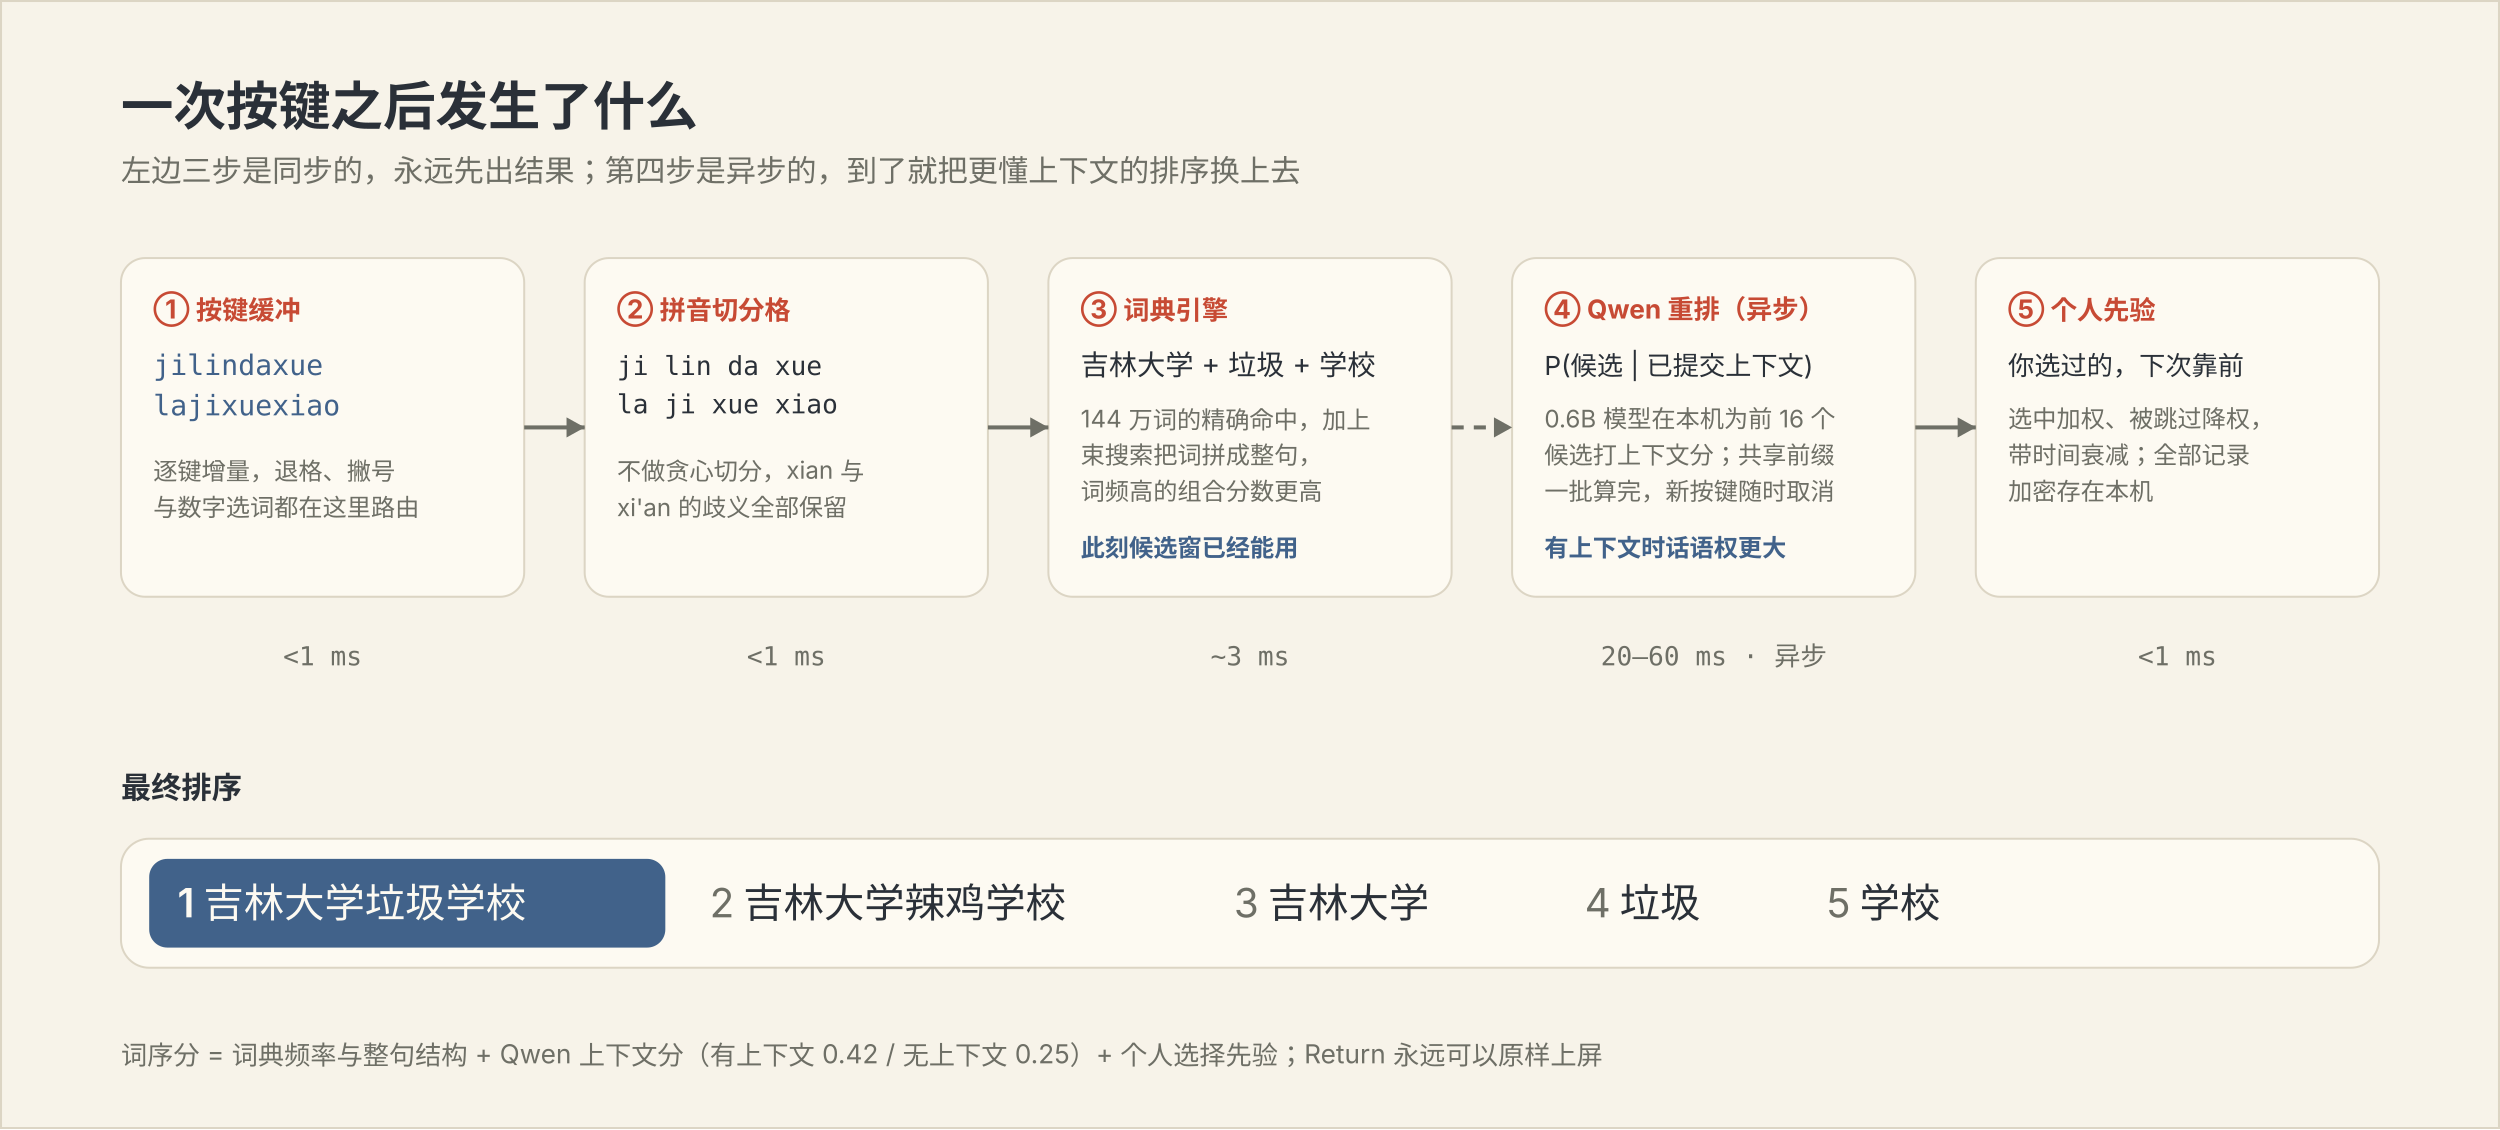
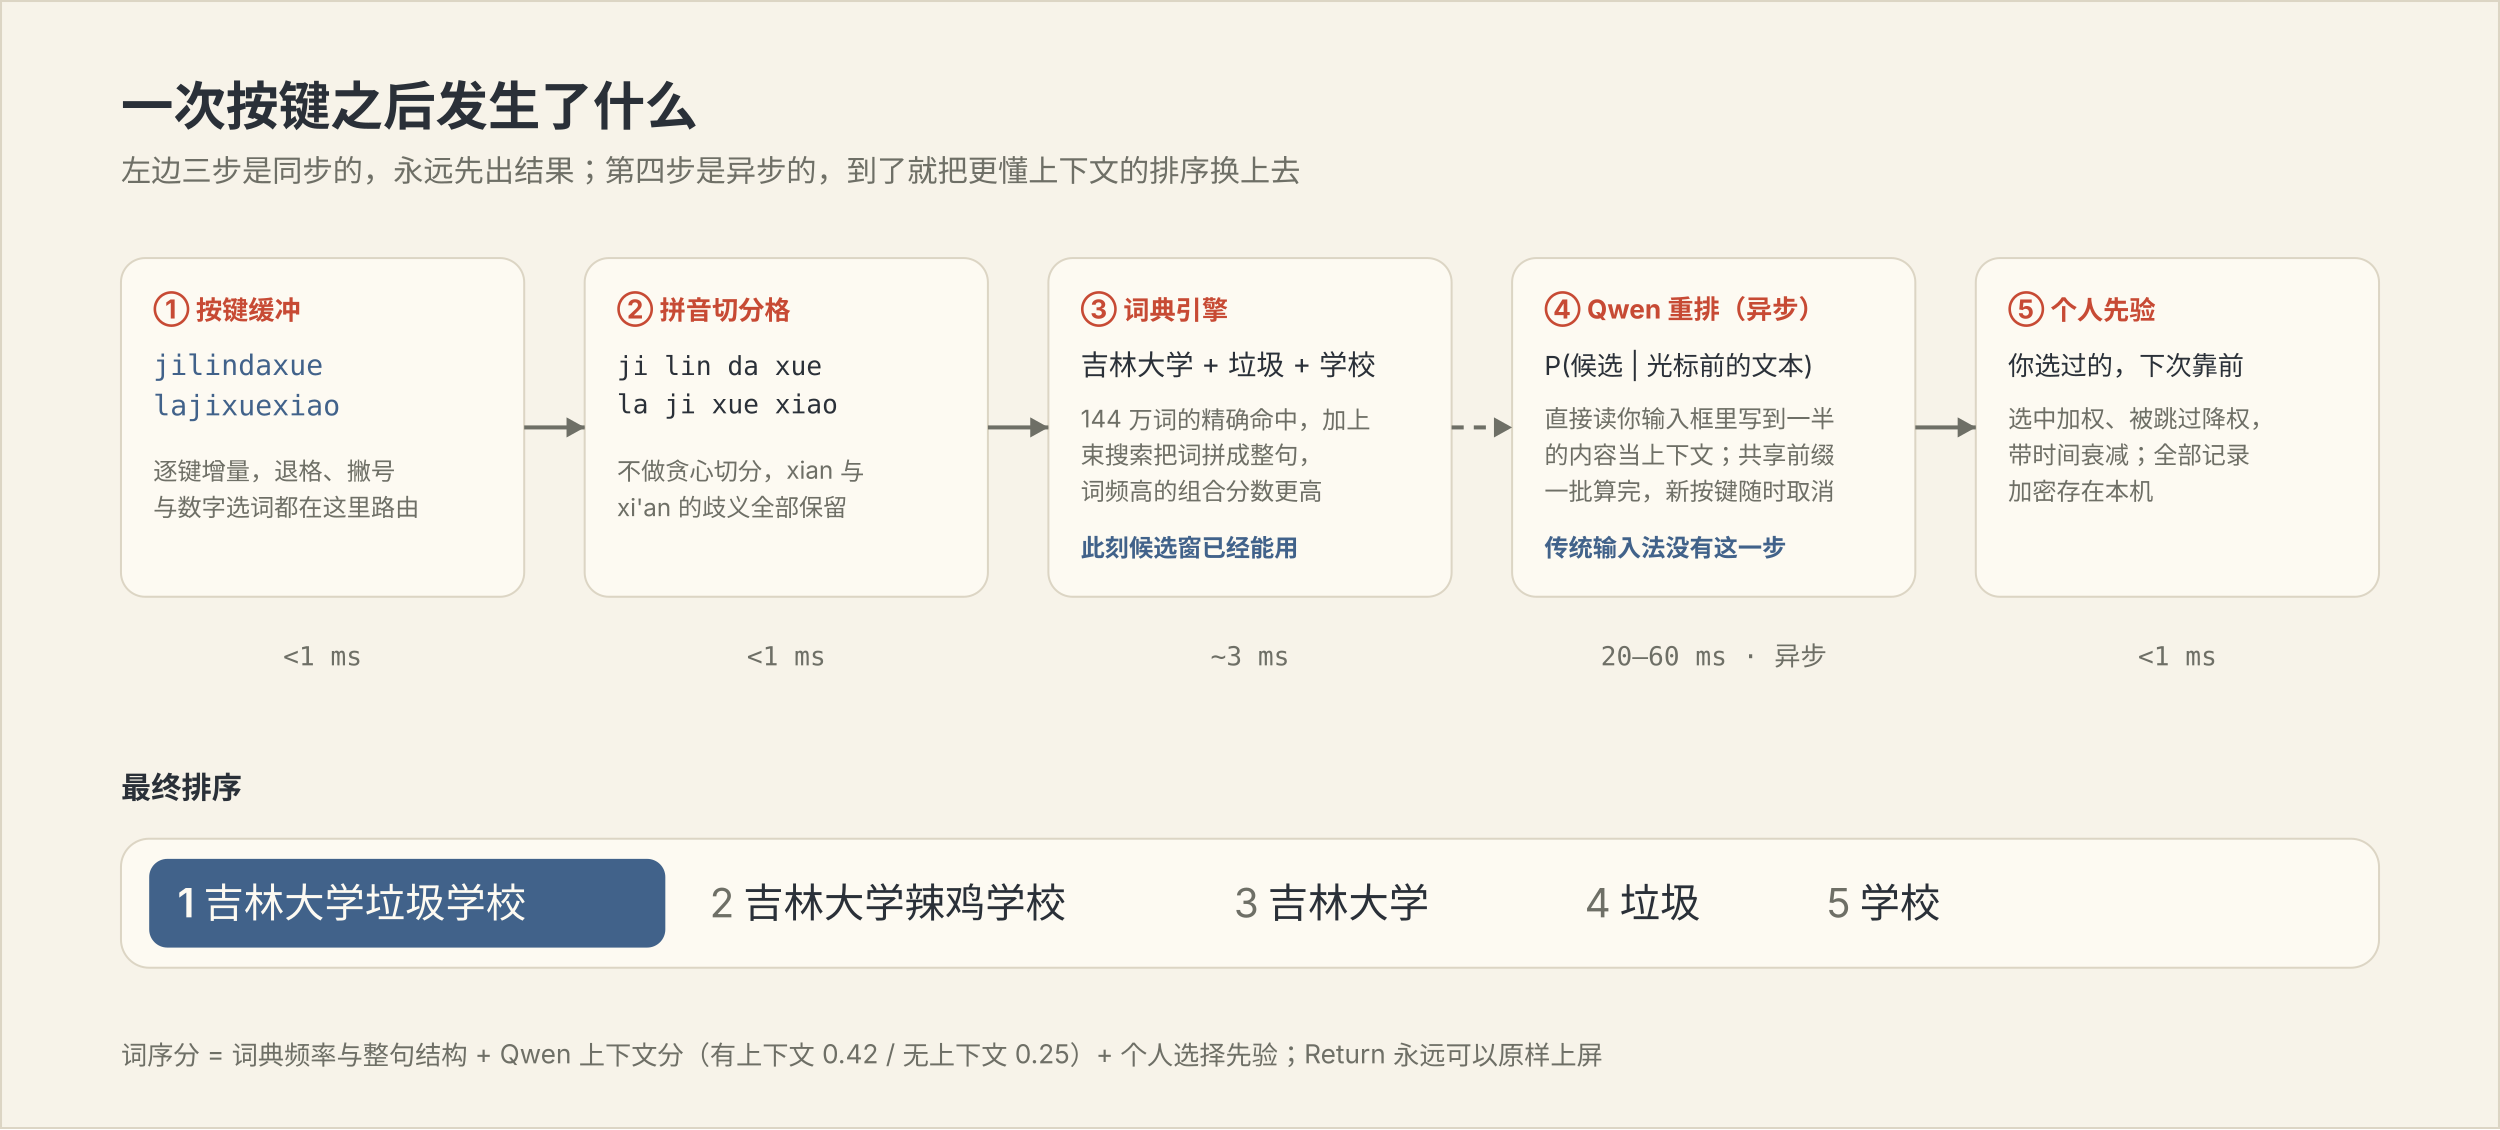
<svg xmlns="http://www.w3.org/2000/svg" width="1240" height="560" viewBox="0 0 1240 560" role="img" aria-labelledby="title description">
  <style>
    .sans { font-family: -apple-system, "PingFang SC", "Noto Sans SC", "Segoe UI", sans-serif; }
    .mono { font-family: "SF Mono", Menlo, Consolas, monospace; }
    .ink { fill: #2A3038; }
    .muted { fill: #6E6F66; }
    .verm { fill: #C74A34; }
    .indigo { fill: #41628A; }
    .panel { fill: #FDFAF2; stroke: #DCD5C4; }
  </style>
  <rect width="1240" height="560" fill="#F7F3E9" />
  <rect x="0.5" y="0.5" width="1239" height="559" fill="none" stroke="#DCD5C4" />
  <text x="60" y="62" class="sans ink" font-size="26" font-weight="700">一次按键之后发生了什么</text>
  <text x="60" y="90" class="sans muted" font-size="15">左边三步是同步的，永远先出结果；第四步是异步的，到了就把更懂上下文的排序换上去</text>
  <g class="sans">
    <rect x="60" y="128" width="200" height="168" rx="12" class="panel" />
    <text x="76" y="158" class="verm" font-size="13" font-weight="700">① 按键缓冲</text>
    <text x="76" y="186" class="mono indigo" font-size="14">jilindaxue</text>
    <text x="76" y="206" class="mono indigo" font-size="14">lajixuexiao</text>
    <text x="76" y="238" class="muted" font-size="12">逐键增量，退格、撇号</text>
    <text x="76" y="256" class="muted" font-size="12">与数字选词都在这里路由</text>
    <rect x="290" y="128" width="200" height="168" rx="12" class="panel" />
    <text x="306" y="158" class="verm" font-size="13" font-weight="700">② 拼音切分格</text>
    <text x="306" y="186" class="mono ink" font-size="13">ji lin da xue</text>
    <text x="306" y="205" class="mono ink" font-size="13">la ji xue xiao</text>
    <text x="306" y="238" class="muted" font-size="12">不做贪心切分，xian 与</text>
    <text x="306" y="256" class="muted" font-size="12">xi'an 的歧义全部保留</text>
    <rect x="520" y="128" width="200" height="168" rx="12" class="panel" />
    <text x="536" y="158" class="verm" font-size="13" font-weight="700">③ 词典引擎</text>
    <text x="536" y="186" class="ink" font-size="14">吉林大学 + 垃圾 + 学校</text>
    <text x="536" y="212" class="muted" font-size="12">144 万词的精确命中，加上</text>
    <text x="536" y="230" class="muted" font-size="12">束搜索把词拼成整句，</text>
    <text x="536" y="248" class="muted" font-size="12">词频高的组合分数更高</text>
    <text x="536" y="276" class="indigo" font-size="12" font-weight="600">此刻候选窗已经能用</text>
    <rect x="750" y="128" width="200" height="168" rx="12" class="panel" />
    <text x="766" y="158" class="verm" font-size="13" font-weight="700">④ Qwen 重排（异步）</text>
-     <text x="766" y="186" class="ink" font-size="13">P(候选 | 已提交上下文)</text>
-     <text x="766" y="212" class="muted" font-size="12">0.6B 模型在本机为前 16 个</text>
-     <text x="766" y="230" class="muted" font-size="12">候选打上下文分；共享前缀</text>
+     <text x="766" y="186" class="ink" font-size="13">P(候选 | 光标前的文本)</text>
+     <text x="766" y="212" class="muted" font-size="12">直接读你输入框里写到一半</text>
+     <text x="766" y="230" class="muted" font-size="12">的内容当上下文；共享前缀</text>
    <text x="766" y="248" class="muted" font-size="12">一批算完，新按键随时取消</text>
-     <text x="766" y="276" class="indigo" font-size="12" font-weight="600">有上下文时话语权更大</text>
+     <text x="766" y="276" class="indigo" font-size="12" font-weight="600">传统输入法没有这一步</text>
    <rect x="980" y="128" width="200" height="168" rx="12" class="panel" />
    <text x="996" y="158" class="verm" font-size="13" font-weight="700">⑤ 个人先验</text>
    <text x="996" y="186" class="ink" font-size="13">你选过的，下次靠前</text>
    <text x="996" y="212" class="muted" font-size="12">选中加权、被跳过降权，</text>
    <text x="996" y="230" class="muted" font-size="12">带时间衰减；全部记录</text>
    <text x="996" y="248" class="muted" font-size="12">加密存在本机</text>
  </g>
  <g stroke="#6E6F66" stroke-width="2" fill="none">
    <path d="M260 212 L290 212" />
    <path d="M490 212 L520 212" />
    <path d="M720 212 L750 212" stroke-dasharray="6 5" />
    <path d="M950 212 L980 212" />
  </g>
  <g fill="#6E6F66">
    <path d="M290 212 l-9 -5 v10 z" />
    <path d="M520 212 l-9 -5 v10 z" />
    <path d="M750 212 l-9 -5 v10 z" />
    <path d="M980 212 l-9 -5 v10 z" />
  </g>
  <g class="sans">
    <text x="160" y="330" text-anchor="middle" class="mono muted" font-size="13">&lt;1 ms</text>
    <text x="390" y="330" text-anchor="middle" class="mono muted" font-size="13">&lt;1 ms</text>
    <text x="620" y="330" text-anchor="middle" class="mono muted" font-size="13">~3 ms</text>
    <text x="850" y="330" text-anchor="middle" class="mono muted" font-size="13">20–60 ms · 异步</text>
    <text x="1080" y="330" text-anchor="middle" class="mono muted" font-size="13">&lt;1 ms</text>
  </g>
  <text x="60" y="396" class="sans ink" font-size="15" font-weight="600">最终排序</text>
  <rect x="60" y="416" width="1120" height="64" rx="14" fill="#FDFAF2" stroke="#DCD5C4" />
  <rect x="74" y="426" width="256" height="44" rx="9" fill="#41628A" />
  <text x="88" y="455" class="sans" font-size="20" fill="#FDFAF2">
    <tspan font-weight="600">1</tspan>  吉林大学垃圾学校</text>
  <text x="352" y="455" class="sans ink" font-size="20">
    <tspan class="muted">2</tspan>  吉林大学辣鸡学校</text>
  <text x="612" y="455" class="sans ink" font-size="20">
    <tspan class="muted">3</tspan>  吉林大学</text>
  <text x="786" y="455" class="sans ink" font-size="20">
    <tspan class="muted">4</tspan>  垃圾</text>
  <text x="906" y="455" class="sans ink" font-size="20">
    <tspan class="muted">5</tspan>  学校</text>
  <text x="60" y="528" class="sans muted" font-size="13">词序分 = 词典频率与整句结构 + Qwen 上下文分（有上下文 0.42 / 无上下文 0.25）+ 个人选择先验；Return 永远可以原样上屏</text>
</svg>
